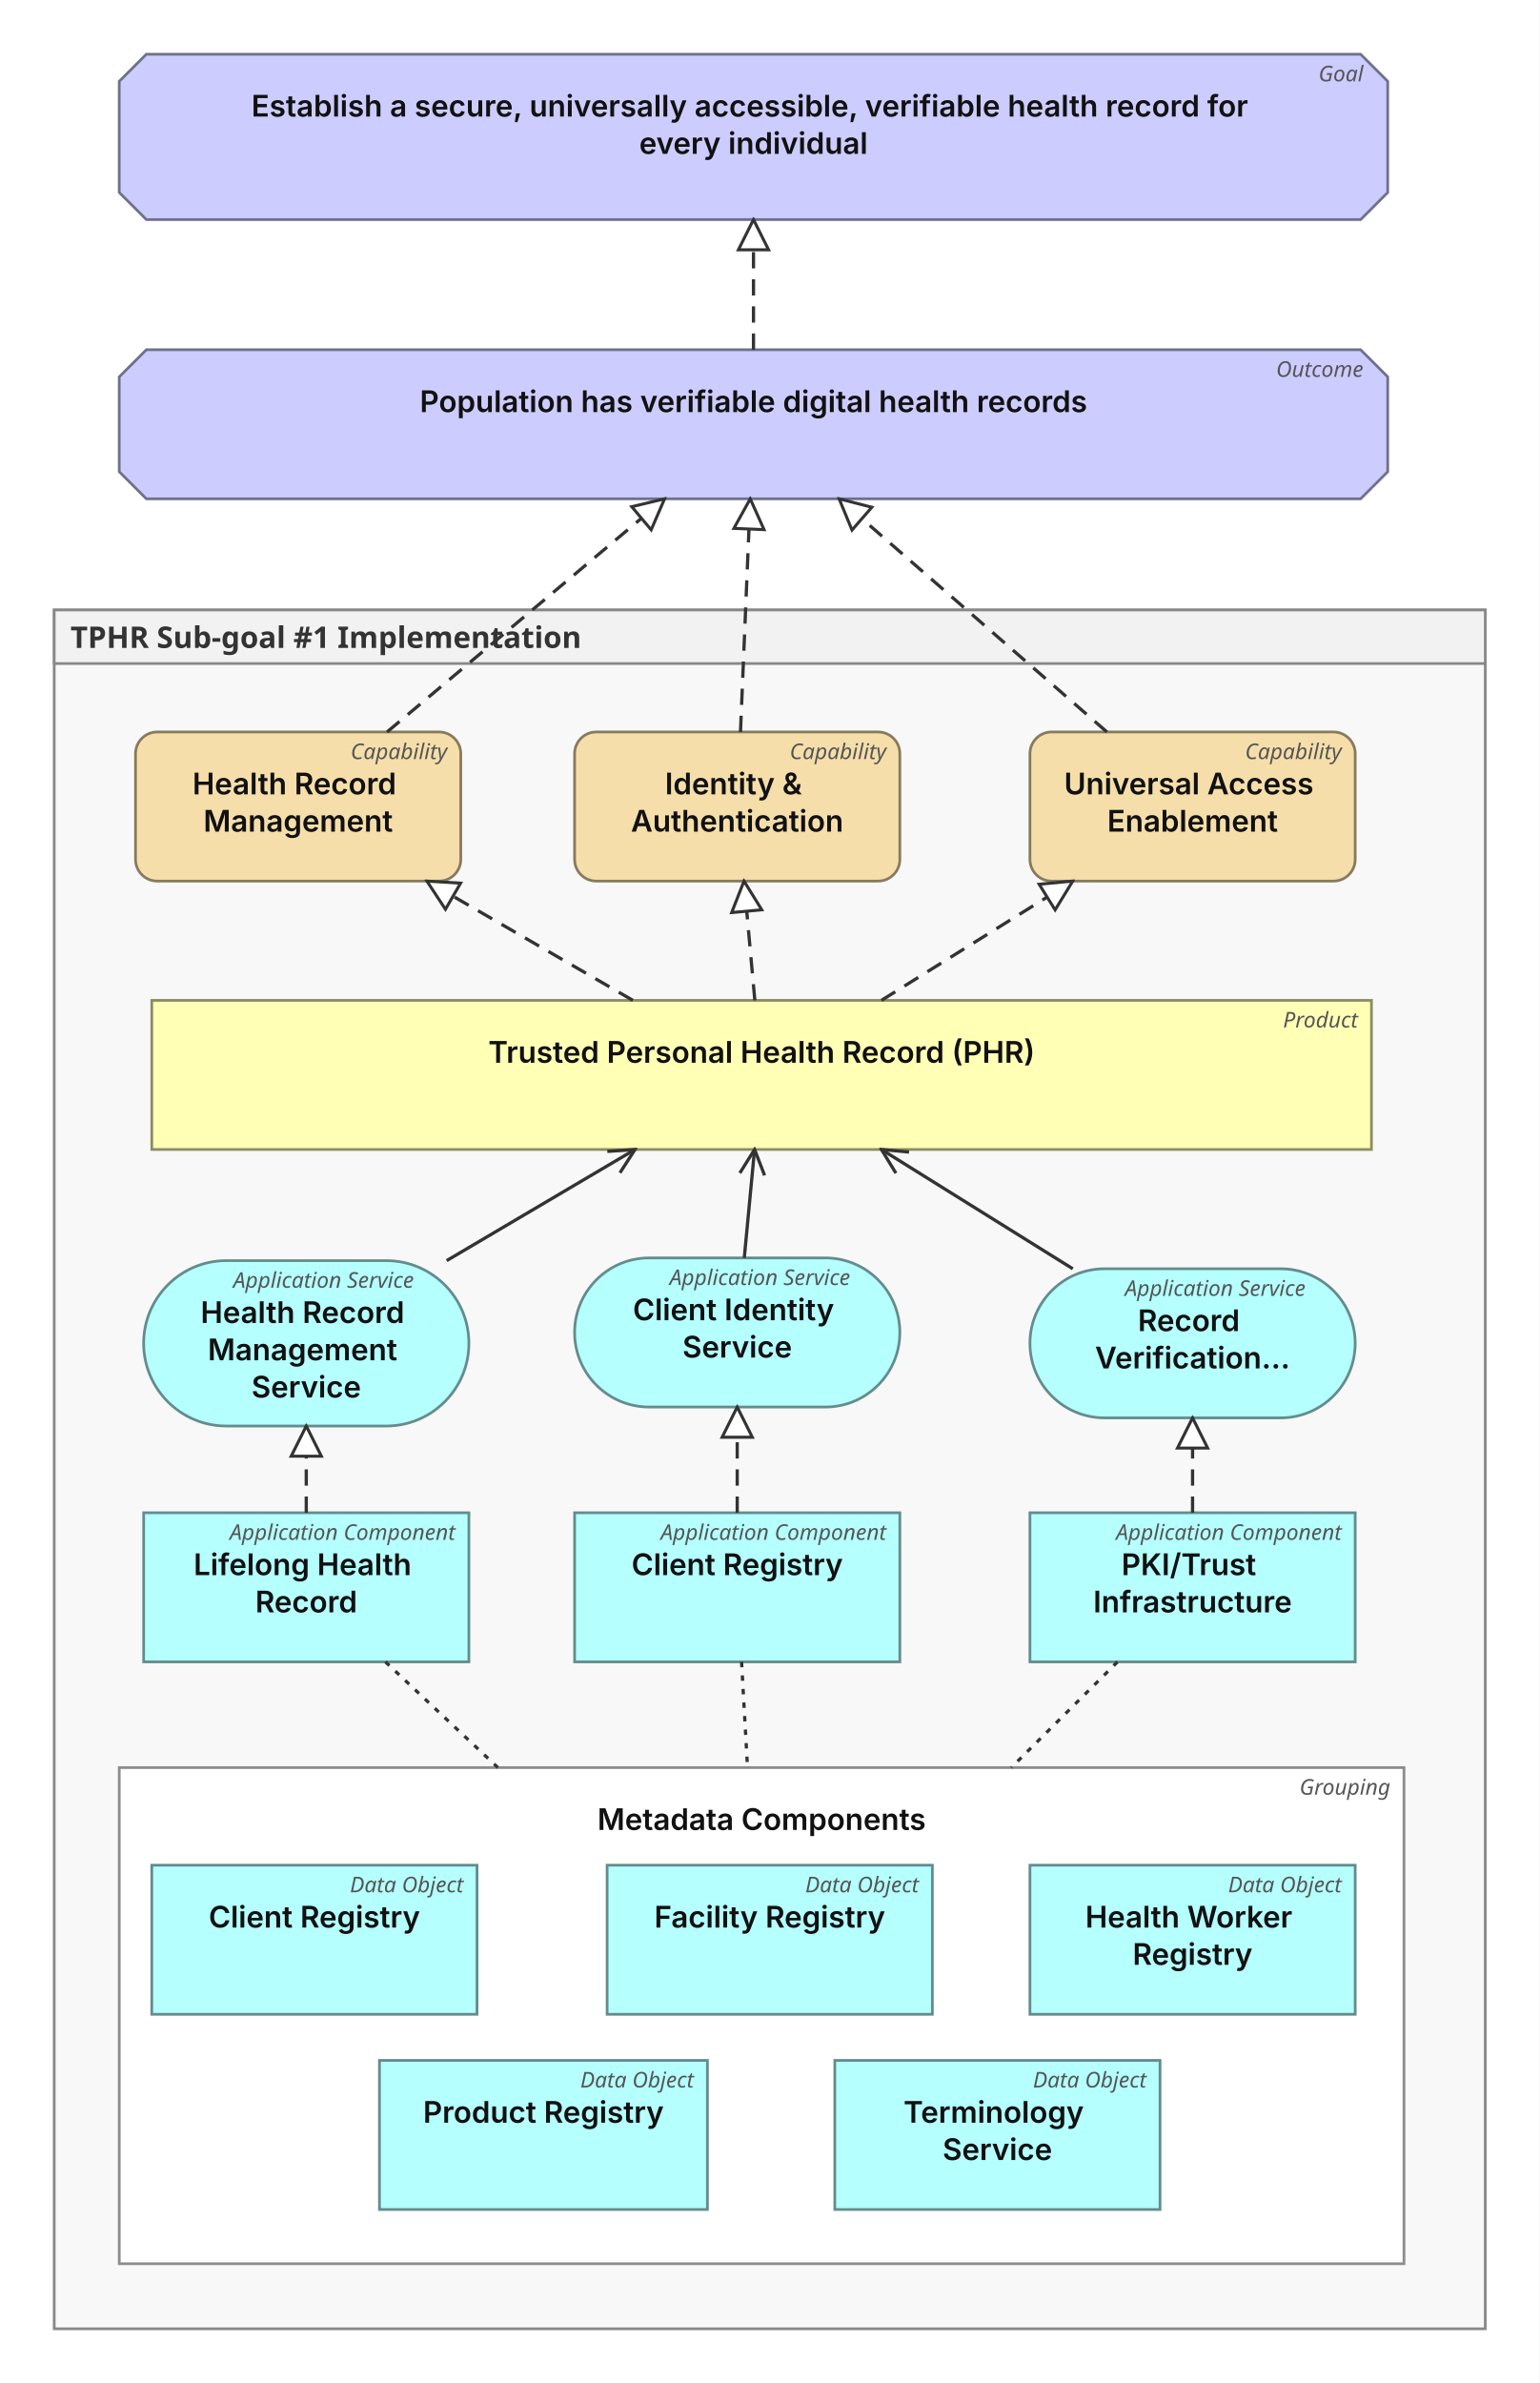
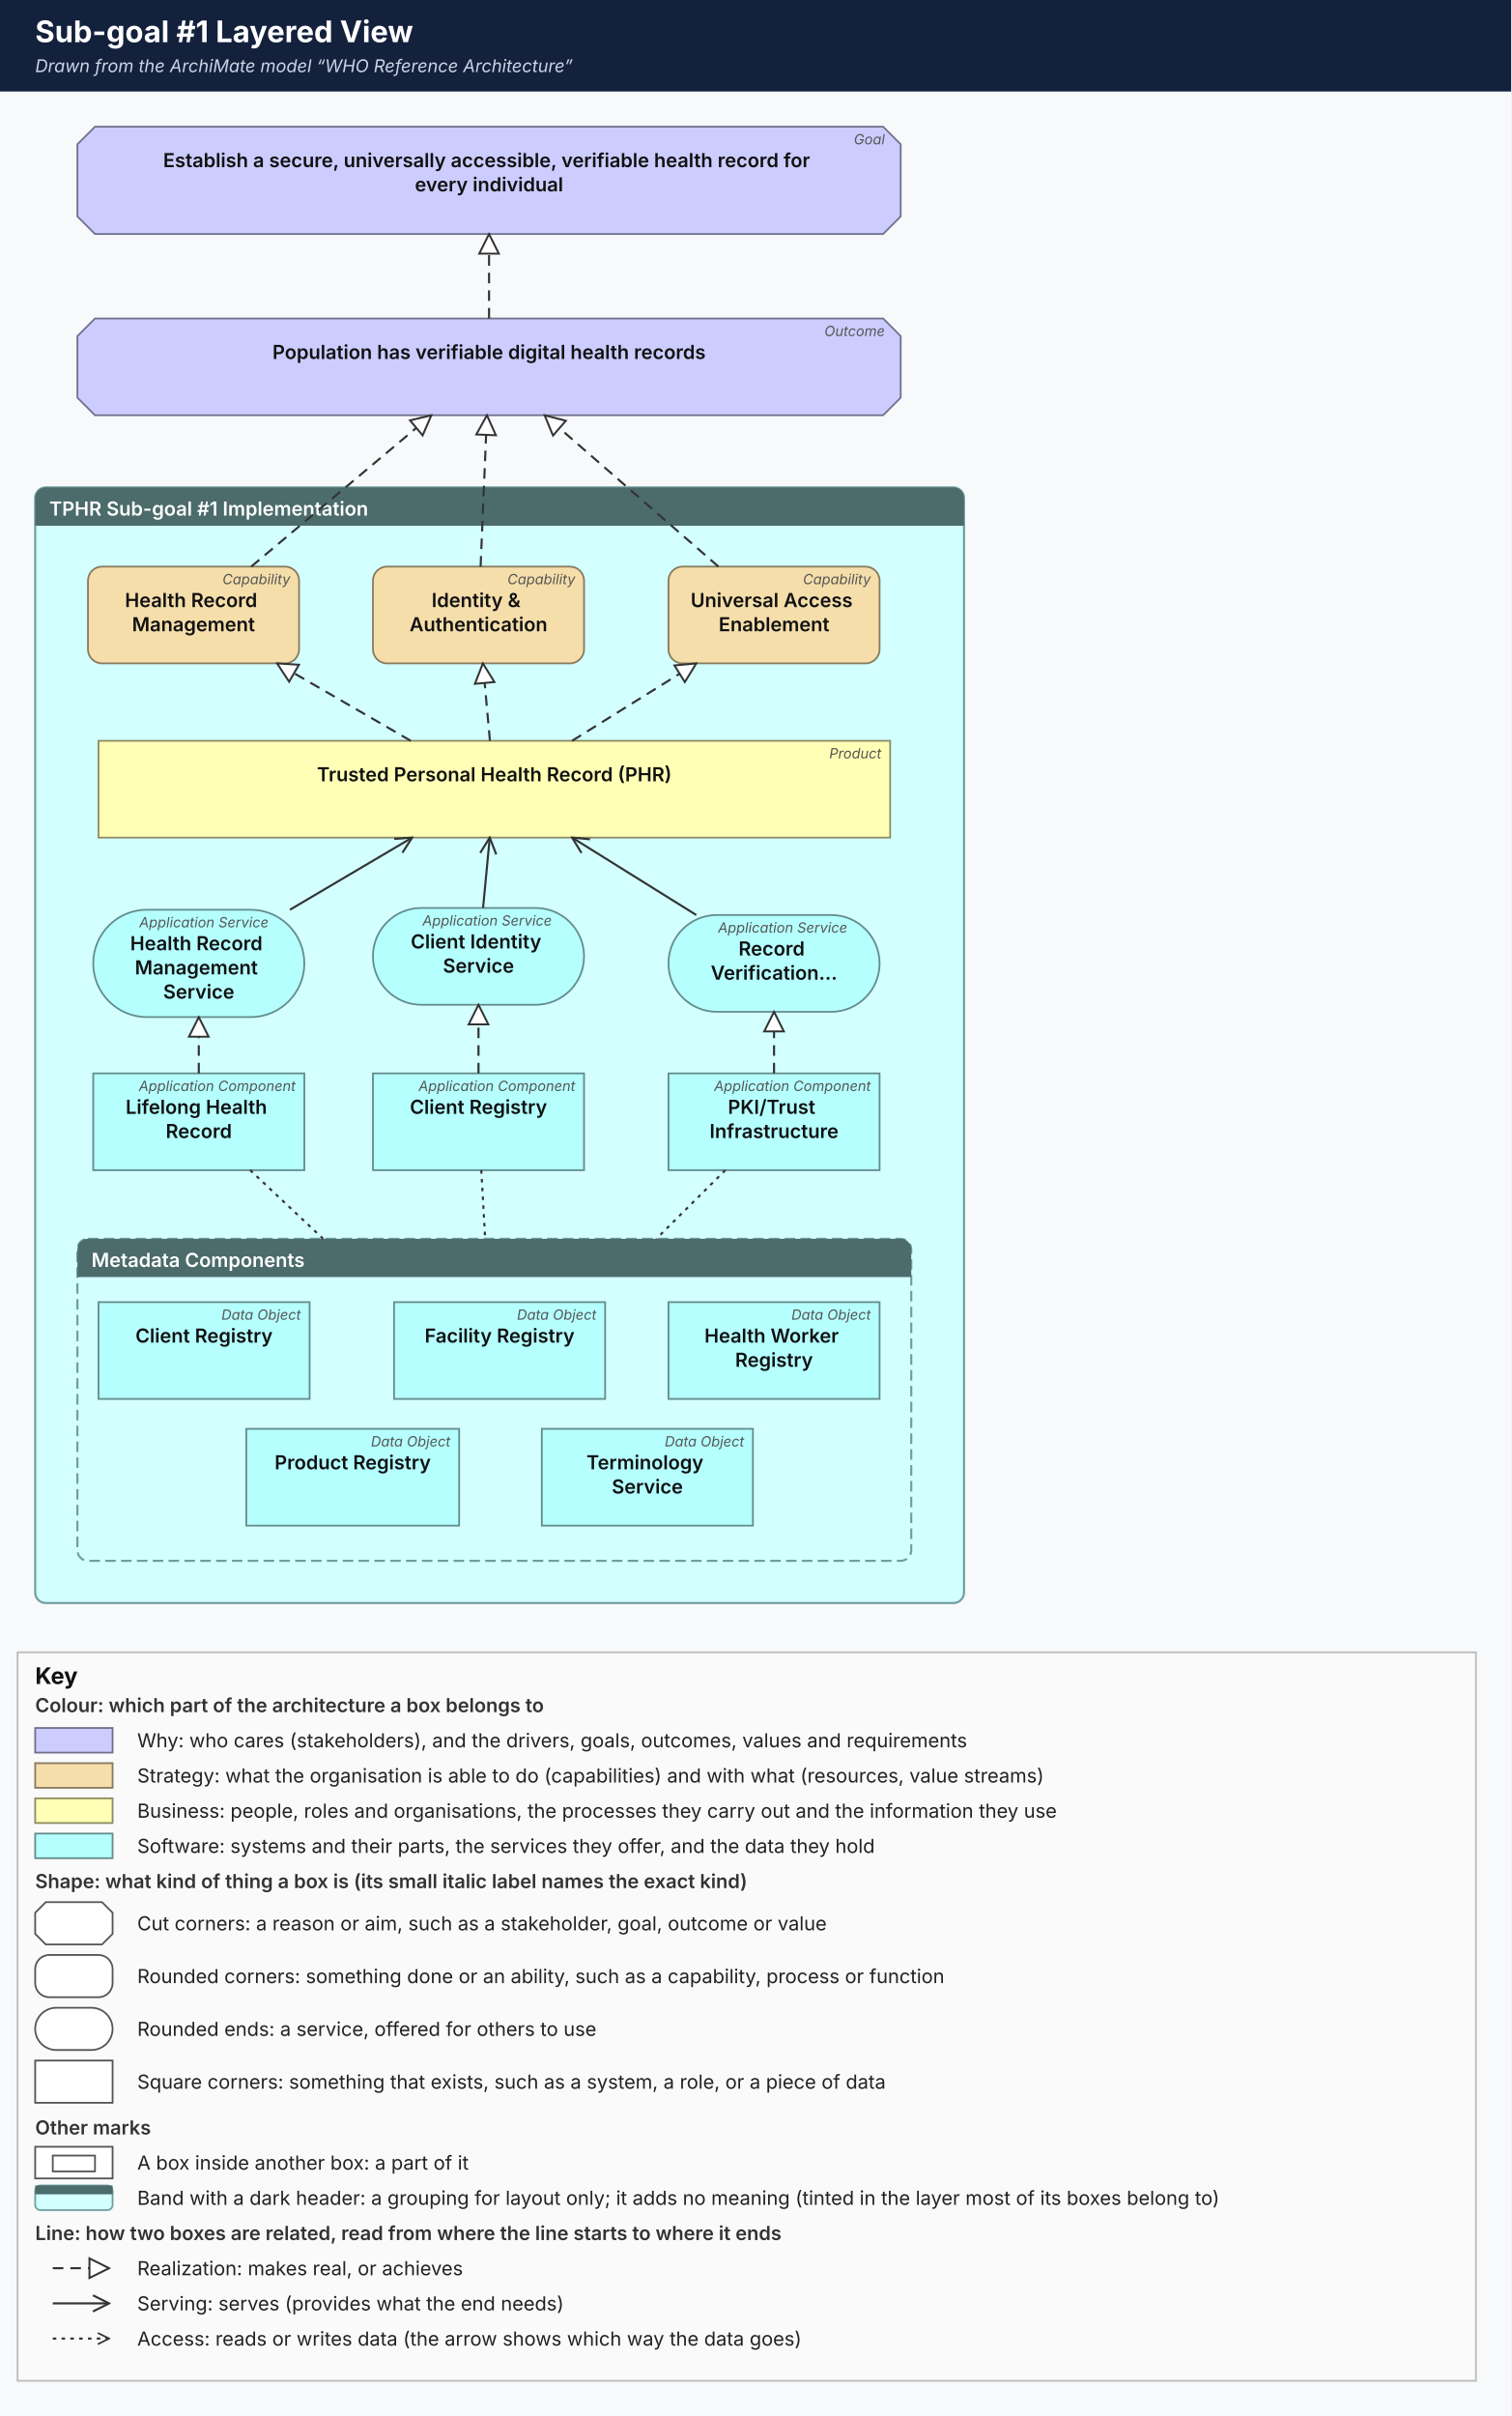
- <svg xmlns="http://www.w3.org/2000/svg" viewBox="14 -8 568 879" width="568" height="879" role="img" aria-labelledby="av-title">
+ <svg xmlns="http://www.w3.org/2000/svg" viewBox="14 -60 859 1373" width="859" height="1373" role="img" aria-labelledby="av-title">
  <style>
- .av-name{font:600 11px system-ui,-apple-system,"Segoe UI",sans-serif;fill:#111}
- .av-type{font:italic 8px system-ui,sans-serif;fill:#555}
- .av-group{font:600 11px system-ui,sans-serif;fill:#333}
- .av-note{font:10px system-ui,sans-serif;fill:#222}
- .av-rel{font:9px system-ui,sans-serif;fill:#333;paint-order:stroke;stroke:#fff;stroke-width:3px}
+ .av-name{font:600 11px Inter, "Segoe UI", system-ui, -apple-system, Helvetica, Arial, sans-serif;fill:#111}
+ .av-type{font:italic 8px Inter, "Segoe UI", system-ui, -apple-system, Helvetica, Arial, sans-serif;fill:#555}
+ .av-group{font:600 11px Inter, "Segoe UI", system-ui, -apple-system, Helvetica, Arial, sans-serif;fill:#333}
+ .av-note{font:10px Inter, "Segoe UI", system-ui, -apple-system, Helvetica, Arial, sans-serif;fill:#222}
+ .av-key{font:11px Inter, "Segoe UI", system-ui, -apple-system, Helvetica, Arial, sans-serif;fill:#222}
+ .av-keyh{font:600 11px Inter, "Segoe UI", system-ui, -apple-system, Helvetica, Arial, sans-serif;fill:#333}
+ .av-keyt{font:700 13px Inter, "Segoe UI", system-ui, -apple-system, Helvetica, Arial, sans-serif;fill:#111}
+ .av-rel{font:9px Inter, "Segoe UI", system-ui, -apple-system, Helvetica, Arial, sans-serif;fill:#333;paint-order:stroke;stroke:#fff;stroke-width:3px}
a:hover rect,a:hover polygon,a:focus rect,a:focus polygon{stroke:#06c;stroke-width:2.5}
</style>
  <defs>
    <marker id="arrow-open" viewBox="0 0 12 12" refX="11" refY="6" markerWidth="11" markerHeight="11" orient="auto-start-reverse" markerUnits="userSpaceOnUse">
      <path d="M1 1 L11 6 L1 11" fill="none" stroke="#333" stroke-width="1.3" />
    </marker>
    <marker id="arrow-filled" viewBox="0 0 12 12" refX="11" refY="6" markerWidth="11" markerHeight="11" orient="auto-start-reverse" markerUnits="userSpaceOnUse">
      <path d="M1 1 L11 6 L1 11 Z" fill="#333" />
    </marker>
    <marker id="arrow-small" viewBox="0 0 10 10" refX="9" refY="5" markerWidth="8" markerHeight="8" orient="auto-start-reverse" markerUnits="userSpaceOnUse">
      <path d="M1 1 L9 5 L1 9" fill="none" stroke="#333" stroke-width="1.2" />
    </marker>
    <marker id="triangle-hollow" viewBox="0 0 14 14" refX="13" refY="7" markerWidth="13" markerHeight="13" orient="auto-start-reverse" markerUnits="userSpaceOnUse">
      <path d="M1 1 L13 7 L1 13 Z" fill="#fff" stroke="#333" stroke-width="1.2" />
    </marker>
    <marker id="diamond-filled" viewBox="0 0 16 10" refX="1" refY="5" markerWidth="16" markerHeight="10" orient="auto-start-reverse" markerUnits="userSpaceOnUse">
      <path d="M1 5 L8 1 L15 5 L8 9 Z" fill="#333" />
    </marker>
    <marker id="diamond-hollow" viewBox="0 0 16 10" refX="1" refY="5" markerWidth="16" markerHeight="10" orient="auto-start-reverse" markerUnits="userSpaceOnUse">
      <path d="M1 5 L8 1 L15 5 L8 9 Z" fill="#fff" stroke="#333" stroke-width="1.2" />
    </marker>
    <marker id="dot" viewBox="0 0 8 8" refX="4" refY="4" markerWidth="7" markerHeight="7" orient="auto" markerUnits="userSpaceOnUse">
      <circle cx="4" cy="4" r="3.2" fill="#333" />
    </marker>
    <pattern id="missing" width="8" height="8" patternUnits="userSpaceOnUse" patternTransform="rotate(45)">
      <rect width="8" height="8" fill="#fff" />
      <line x1="0" y1="0" x2="0" y2="8" stroke="#d33" stroke-width="2" />
    </pattern>
  </defs>
-   <rect x="14" y="-8" width="568" height="879" fill="#fff" />
+   <rect x="14" y="-60" width="859" height="1373" fill="#f8f9fb" />
+   <rect x="14" y="-60" width="859" height="52" fill="#14213d" />
+   <text x="34" y="-36" style="font:700 17px Inter, &quot;Segoe UI&quot;, system-ui, -apple-system, Helvetica, Arial, sans-serif;fill:#fff">Sub-goal #1 Layered View</text>
+   <text x="34" y="-19" style="font:italic 10px Inter, &quot;Segoe UI&quot;, system-ui, -apple-system, Helvetica, Arial, sans-serif;fill:#c9d6e6">Drawn from the ArchiMate model “WHO Reference Architecture”</text>
  <g class="av-g">
-     <rect x="34" y="217" width="528" height="634" fill="#f2f2f2" fill-opacity=".55" stroke="#888" />
-     <rect x="34" y="217" width="528" height="19.75" fill="#f2f2f2" stroke="#888" />
-     <text class="av-group" x="40" y="231">TPHR Sub-goal #1 Implementation</text>
+     <rect x="34" y="217" width="528" height="634" rx="6" fill="#d3ffff" stroke="#709e9e" stroke-width="1.2" />
+     <path d="M34 223 a6 6 0 0 1 6 -6 h516 a6 6 0 0 1 6 6 v15.75 h-528 z" fill="#4c6b6b" />
+     <text class="av-group" x="42" y="233" style="fill:#fff">TPHR Sub-goal #1 Implementation</text>
  </g>
-   <a href="../../../en/dpi-h-ra/archimate/0.2.0-draft.2/elements/id-7503fbe46f4743199001b3347407cd23/" target="_top">
+   <a href="../../../en/dpi-h-ra/archimate/0.2.0-draft.2/elements/client-registry/" target="_top">
    <rect x="226" y="550" width="120" height="55" fill="#b5ffff" stroke="#648c8c" stroke-width="1" />
    <text class="av-type" x="341" y="560" text-anchor="end">Application Component</text>
    <text class="av-name" x="286" y="573" text-anchor="middle">
      <tspan x="286" dy="0">Client Registry</tspan>
    </text>
  </a>
-   <a href="../../../en/dpi-h-ra/archimate/0.2.0-draft.2/elements/id-a566420e84f2429c922aee8dcc1fd021/" target="_top">
+   <a href="../../../en/dpi-h-ra/archimate/0.2.0-draft.2/elements/pki-trust-infrastructure/" target="_top">
    <rect x="394" y="550" width="120" height="55" fill="#b5ffff" stroke="#648c8c" stroke-width="1" />
    <text class="av-type" x="509" y="560" text-anchor="end">Application Component</text>
    <text class="av-name" x="454" y="573" text-anchor="middle">
      <tspan x="454" dy="0">PKI/Trust</tspan>
      <tspan x="454" dy="13.75">Infrastructure</tspan>
    </text>
  </a>
-   <a href="../../../en/dpi-h-ra/archimate/0.2.0-draft.2/elements/id-5abd53676de3458997e2c84890bc4f8b/" target="_top">
-     <rect x="58" y="644" width="474" height="183" fill="#ffffff" stroke="#8c8c8c" stroke-width="1" />
-     <text class="av-type" x="527" y="654" text-anchor="end">Grouping</text>
-     <text class="av-name" x="295" y="667" text-anchor="middle">
-       <tspan x="295" dy="0">Metadata Components</tspan>
-     </text>
-   </a>
-   <a href="../../../en/dpi-h-ra/archimate/0.2.0-draft.2/elements/id-81ffcd4c0fb849489a9e29d863c56fbf/" target="_top">
+   <a href="../../../en/dpi-h-ra/archimate/0.2.0-draft.2/elements/metadata-components-5abd/" target="_top">
+     <rect x="58" y="644" width="474" height="183" rx="6" fill="#d3ffff" stroke="#709e9e" stroke-width="1.2" stroke-dasharray="6 3" />
+     <path d="M58 650 a6 6 0 0 1 6 -6 h462 a6 6 0 0 1 6 6 v15.75 h-474 z" fill="#4c6b6b" />
+     <text class="av-group" x="66" y="660" style="fill:#fff">Metadata Components</text>
+   </a>
+   <a href="../../../en/dpi-h-ra/archimate/0.2.0-draft.2/elements/terminology-service-81ff/" target="_top">
    <rect x="322" y="752" width="120" height="55" fill="#b5ffff" stroke="#648c8c" stroke-width="1" />
    <text class="av-type" x="437" y="762" text-anchor="end">Data Object</text>
    <text class="av-name" x="382" y="775" text-anchor="middle">
      <tspan x="382" dy="0">Terminology</tspan>
      <tspan x="382" dy="13.75">Service</tspan>
    </text>
  </a>
-   <a href="../../../en/dpi-h-ra/archimate/0.2.0-draft.2/elements/id-50b8108b9eff457aa52f959afe53400b/" target="_top">
+   <a href="../../../en/dpi-h-ra/archimate/0.2.0-draft.2/elements/client-registry-50b8/" target="_top">
    <rect x="70" y="680" width="120" height="55" fill="#b5ffff" stroke="#648c8c" stroke-width="1" />
    <text class="av-type" x="185" y="690" text-anchor="end">Data Object</text>
    <text class="av-name" x="130" y="703" text-anchor="middle">
      <tspan x="130" dy="0">Client Registry</tspan>
    </text>
  </a>
-   <a href="../../../en/dpi-h-ra/archimate/0.2.0-draft.2/elements/id-60d2c9e1f10b488f9a579513e530b934/" target="_top">
+   <a href="../../../en/dpi-h-ra/archimate/0.2.0-draft.2/elements/facility-registry/" target="_top">
    <rect x="238" y="680" width="120" height="55" fill="#b5ffff" stroke="#648c8c" stroke-width="1" />
    <text class="av-type" x="353" y="690" text-anchor="end">Data Object</text>
    <text class="av-name" x="298" y="703" text-anchor="middle">
      <tspan x="298" dy="0">Facility Registry</tspan>
    </text>
  </a>
-   <a href="../../../en/dpi-h-ra/archimate/0.2.0-draft.2/elements/id-716fcfc68efb4aafa35b80fe4bd608e5/" target="_top">
+   <a href="../../../en/dpi-h-ra/archimate/0.2.0-draft.2/elements/product-registry/" target="_top">
    <rect x="154" y="752" width="121" height="55" fill="#b5ffff" stroke="#648c8c" stroke-width="1" />
    <text class="av-type" x="270" y="762" text-anchor="end">Data Object</text>
    <text class="av-name" x="214.5" y="775" text-anchor="middle">
      <tspan x="214.5" dy="0">Product Registry</tspan>
    </text>
  </a>
-   <a href="../../../en/dpi-h-ra/archimate/0.2.0-draft.2/elements/id-8a1b7256b3204a9aafef87c0db340987/" target="_top">
+   <a href="../../../en/dpi-h-ra/archimate/0.2.0-draft.2/elements/health-worker-registry/" target="_top">
    <rect x="394" y="680" width="120" height="55" fill="#b5ffff" stroke="#648c8c" stroke-width="1" />
    <text class="av-type" x="509" y="690" text-anchor="end">Data Object</text>
    <text class="av-name" x="454" y="703" text-anchor="middle">
      <tspan x="454" dy="0">Health Worker</tspan>
      <tspan x="454" dy="13.75">Registry</tspan>
    </text>
  </a>
-   <a href="../../../en/dpi-h-ra/archimate/0.2.0-draft.2/elements/id-0aeb8ff270284909a23d83676db70ada/" target="_top">
+   <a href="../../../en/dpi-h-ra/archimate/0.2.0-draft.2/elements/lifelong-health-record/" target="_top">
    <rect x="67" y="550" width="120" height="55" fill="#b5ffff" stroke="#648c8c" stroke-width="1" />
    <text class="av-type" x="182" y="560" text-anchor="end">Application Component</text>
    <text class="av-name" x="127" y="573" text-anchor="middle">
      <tspan x="127" dy="0">Lifelong Health</tspan>
      <tspan x="127" dy="13.75">Record</tspan>
    </text>
  </a>
-   <a href="../../../en/dpi-h-ra/archimate/0.2.0-draft.2/elements/id-b84d3bdc57594dcdb465b013887da7c6/" target="_top">
+   <a href="../../../en/dpi-h-ra/archimate/0.2.0-draft.2/elements/trusted-personal-health-record-phr/" target="_top">
    <rect x="70" y="361" width="450" height="55" fill="#ffffb5" stroke="#8c8c64" stroke-width="1" />
    <text class="av-type" x="515" y="371" text-anchor="end">Product</text>
    <text class="av-name" x="295" y="384" text-anchor="middle">
      <tspan x="295" dy="0">Trusted Personal Health Record (PHR)</tspan>
    </text>
  </a>
-   <a href="../../../en/dpi-h-ra/archimate/0.2.0-draft.2/elements/id-c67a1644ecd14ec3bfa987f80db620bd/" target="_top">
+   <a href="../../../en/dpi-h-ra/archimate/0.2.0-draft.2/elements/health-record-management-service/" target="_top">
    <rect x="67" y="457" width="120" height="61" rx="30.5" fill="#b5ffff" stroke="#648c8c" stroke-width="1" />
    <text class="av-type" x="166.667" y="467" text-anchor="end">Application Service</text>
    <text class="av-name" x="127" y="480" text-anchor="middle">
      <tspan x="127" dy="0">Health Record</tspan>
      <tspan x="127" dy="13.75">Management</tspan>
      <tspan x="127" dy="13.75">Service</tspan>
    </text>
  </a>
-   <a href="../../../en/dpi-h-ra/archimate/0.2.0-draft.2/elements/id-17660d63e614413d8ea5e4076ea32a07/" target="_top">
+   <a href="../../../en/dpi-h-ra/archimate/0.2.0-draft.2/elements/record-verification-service/" target="_top">
    <rect x="394" y="460" width="120" height="55" rx="27.5" fill="#b5ffff" stroke="#648c8c" stroke-width="1" />
    <text class="av-type" x="495.667" y="470" text-anchor="end">Application Service</text>
    <text class="av-name" x="454" y="483" text-anchor="middle">
      <tspan x="454" dy="0">Record</tspan>
      <tspan x="454" dy="13.75">Verification…</tspan>
    </text>
  </a>
-   <a href="../../../en/dpi-h-ra/archimate/0.2.0-draft.2/elements/id-d10451f599a54a81a39fec06beaf17ca/" target="_top">
+   <a href="../../../en/dpi-h-ra/archimate/0.2.0-draft.2/elements/client-identity-service/" target="_top">
    <rect x="226" y="456" width="120" height="55" rx="27.5" fill="#b5ffff" stroke="#648c8c" stroke-width="1" />
    <text class="av-type" x="327.667" y="466" text-anchor="end">Application Service</text>
    <text class="av-name" x="286" y="479" text-anchor="middle">
      <tspan x="286" dy="0">Client Identity</tspan>
      <tspan x="286" dy="13.75">Service</tspan>
    </text>
  </a>
-   <a href="../../../en/dpi-h-ra/archimate/0.2.0-draft.2/elements/id-5835e70371f14171a8c271e71854ec13/" target="_top">
+   <a href="../../../en/dpi-h-ra/archimate/0.2.0-draft.2/elements/health-record-management-5835/" target="_top">
    <rect x="64" y="262" width="120" height="55" rx="8" fill="#f5deaa" stroke="#877a5e" stroke-width="1" />
    <text class="av-type" x="179" y="272" text-anchor="end">Capability</text>
    <text class="av-name" x="124" y="285" text-anchor="middle">
      <tspan x="124" dy="0">Health Record</tspan>
      <tspan x="124" dy="13.75">Management</tspan>
    </text>
  </a>
-   <a href="../../../en/dpi-h-ra/archimate/0.2.0-draft.2/elements/id-ece1b068437a49cebde07a619f5cb287/" target="_top">
+   <a href="../../../en/dpi-h-ra/archimate/0.2.0-draft.2/elements/identity-authentication-ece1/" target="_top">
    <rect x="226" y="262" width="120" height="55" rx="8" fill="#f5deaa" stroke="#877a5e" stroke-width="1" />
    <text class="av-type" x="341" y="272" text-anchor="end">Capability</text>
    <text class="av-name" x="286" y="285" text-anchor="middle">
      <tspan x="286" dy="0">Identity &amp;</tspan>
      <tspan x="286" dy="13.75">Authentication</tspan>
    </text>
  </a>
-   <a href="../../../en/dpi-h-ra/archimate/0.2.0-draft.2/elements/id-d1c0816c78d341188d318076d5446528/" target="_top">
+   <a href="../../../en/dpi-h-ra/archimate/0.2.0-draft.2/elements/universal-access-enablement-d1c0/" target="_top">
    <rect x="394" y="262" width="120" height="55" rx="8" fill="#f5deaa" stroke="#877a5e" stroke-width="1" />
    <text class="av-type" x="509" y="272" text-anchor="end">Capability</text>
    <text class="av-name" x="454" y="285" text-anchor="middle">
      <tspan x="454" dy="0">Universal Access</tspan>
      <tspan x="454" dy="13.75">Enablement</tspan>
    </text>
  </a>
-   <a href="../../../en/dpi-h-ra/archimate/0.2.0-draft.2/elements/id-edcafa087b5e4f8aaa58ee3f9d0dcadd/" target="_top">
+   <a href="../../../en/dpi-h-ra/archimate/0.2.0-draft.2/elements/population-has-verifiable-digital-health-records/" target="_top">
    <polygon points="68,121 516,121 526,131 526,166 516,176 68,176 58,166 58,131" fill="#ccccff" stroke="#70708c" stroke-width="1" />
    <text class="av-type" x="517" y="131" text-anchor="end">Outcome</text>
    <text class="av-name" x="292" y="144" text-anchor="middle">
      <tspan x="292" dy="0">Population has verifiable digital health records</tspan>
    </text>
  </a>
-   <a href="../../../en/dpi-h-ra/archimate/0.2.0-draft.2/elements/id-cccee06a16fc47f8836e00914d6d739b/" target="_top">
+   <a href="../../../en/dpi-h-ra/archimate/0.2.0-draft.2/elements/establish-a-secure-universally-accessible-verifiable-health/" target="_top">
    <polygon points="68,12 516,12 526,22 526,63 516,73 68,73 58,63 58,22" fill="#ccccff" stroke="#70708c" stroke-width="1" />
    <text class="av-type" x="517" y="22" text-anchor="end">Goal</text>
    <text class="av-name" x="292" y="35" text-anchor="middle">
      <tspan x="292" dy="0">Establish a secure, universally accessible, verifiable health record for</tspan>
      <tspan x="292" dy="13.75">every individual</tspan>
    </text>
  </a>
  <a href="../../../en/dpi-h-ra/archimate/0.2.0-draft.2/relationships/id-41d23e9f40c54366b7f50defc1144b6e/" target="_top">
    <path d="M287.6 605 L289.8 644" fill="none" stroke="#333" stroke-width="1.2" stroke-dasharray="2 3" />
    <path d="M287.6 605 L289.8 644" fill="none" stroke="transparent" stroke-width="8" />
  </a>
  <a href="../../../en/dpi-h-ra/archimate/0.2.0-draft.2/relationships/id-0a1eff76abd34eedb5b20c3e0287b0cc/" target="_top">
    <path d="M286 550 L286 511" fill="none" stroke="#333" stroke-width="1.2" stroke-dasharray="6 4" marker-end="url(#triangle-hollow)" />
    <path d="M286 550 L286 511" fill="none" stroke="transparent" stroke-width="8" />
  </a>
  <a href="../../../en/dpi-h-ra/archimate/0.2.0-draft.2/relationships/id-502c6b872f54492a9e0cc6d8d2b7a3d3/" target="_top">
    <path d="M426.3 605 L387.1 644" fill="none" stroke="#333" stroke-width="1.2" stroke-dasharray="2 3" />
    <path d="M426.3 605 L387.1 644" fill="none" stroke="transparent" stroke-width="8" />
  </a>
  <a href="../../../en/dpi-h-ra/archimate/0.2.0-draft.2/relationships/id-790c8155de02407da971d4370d3486cf/" target="_top">
    <path d="M454 550 L454 515" fill="none" stroke="#333" stroke-width="1.2" stroke-dasharray="6 4" marker-end="url(#triangle-hollow)" />
    <path d="M454 550 L454 515" fill="none" stroke="transparent" stroke-width="8" />
  </a>
  <a href="../../../en/dpi-h-ra/archimate/0.2.0-draft.2/relationships/id-92cc07d723e6417c8cc0128f93e858ba/" target="_top">
    <path d="M156.2 605 L197.7 644" fill="none" stroke="#333" stroke-width="1.2" stroke-dasharray="2 3" />
    <path d="M156.2 605 L197.7 644" fill="none" stroke="transparent" stroke-width="8" />
  </a>
  <a href="../../../en/dpi-h-ra/archimate/0.2.0-draft.2/relationships/id-a6e76557518144559f4a99085d0f0603/" target="_top">
    <path d="M127 550 L127 518" fill="none" stroke="#333" stroke-width="1.2" stroke-dasharray="6 4" marker-end="url(#triangle-hollow)" />
    <path d="M127 550 L127 518" fill="none" stroke="transparent" stroke-width="8" />
  </a>
  <a href="../../../en/dpi-h-ra/archimate/0.2.0-draft.2/relationships/id-5d02f05eea4d4aeb8474548be712e528/" target="_top">
    <path d="M247.5 361 L171.5 317" fill="none" stroke="#333" stroke-width="1.2" stroke-dasharray="6 4" marker-end="url(#triangle-hollow)" />
    <path d="M247.5 361 L171.5 317" fill="none" stroke="transparent" stroke-width="8" />
  </a>
  <a href="../../../en/dpi-h-ra/archimate/0.2.0-draft.2/relationships/id-fc39d594213d4c569a6dd73c271096da/" target="_top">
    <path d="M339.2 361 L409.8 317" fill="none" stroke="#333" stroke-width="1.2" stroke-dasharray="6 4" marker-end="url(#triangle-hollow)" />
    <path d="M339.2 361 L409.8 317" fill="none" stroke="transparent" stroke-width="8" />
  </a>
  <a href="../../../en/dpi-h-ra/archimate/0.2.0-draft.2/relationships/id-a947021aa2014b24ad9518f7b3fdcbc1/" target="_top">
    <path d="M292.5 361 L288.5 317" fill="none" stroke="#333" stroke-width="1.2" stroke-dasharray="6 4" marker-end="url(#triangle-hollow)" />
    <path d="M292.5 361 L288.5 317" fill="none" stroke="transparent" stroke-width="8" />
  </a>
  <a href="../../../en/dpi-h-ra/archimate/0.2.0-draft.2/relationships/id-998fbce24b5445869338cf508c0e4410/" target="_top">
    <path d="M178.8 457 L248.3 416" fill="none" stroke="#333" stroke-width="1.2" marker-end="url(#arrow-open)" />
    <path d="M178.8 457 L248.3 416" fill="none" stroke="transparent" stroke-width="8" />
  </a>
  <a href="../../../en/dpi-h-ra/archimate/0.2.0-draft.2/relationships/id-91505eb13b6a49228016a36076e6a7b8/" target="_top">
    <path d="M409.8 460 L339.2 416" fill="none" stroke="#333" stroke-width="1.2" marker-end="url(#arrow-open)" />
    <path d="M409.8 460 L339.2 416" fill="none" stroke="transparent" stroke-width="8" />
  </a>
  <a href="../../../en/dpi-h-ra/archimate/0.2.0-draft.2/relationships/id-17f01aa1e5b54963a78f00d00d7506f0/" target="_top">
    <path d="M288.6 456 L292.4 416" fill="none" stroke="#333" stroke-width="1.2" marker-end="url(#arrow-open)" />
    <path d="M288.6 456 L292.4 416" fill="none" stroke="transparent" stroke-width="8" />
  </a>
  <a href="../../../en/dpi-h-ra/archimate/0.2.0-draft.2/relationships/id-43ee6d8b4d3c427181884edf884c091a/" target="_top">
    <path d="M156.8 262 L259.2 176" fill="none" stroke="#333" stroke-width="1.2" stroke-dasharray="6 4" marker-end="url(#triangle-hollow)" />
    <path d="M156.8 262 L259.2 176" fill="none" stroke="transparent" stroke-width="8" />
  </a>
  <a href="../../../en/dpi-h-ra/archimate/0.2.0-draft.2/relationships/id-dc17e797ab384ed0be7f44c9249e815e/" target="_top">
    <path d="M287.2 262 L290.8 176" fill="none" stroke="#333" stroke-width="1.2" stroke-dasharray="6 4" marker-end="url(#triangle-hollow)" />
    <path d="M287.2 262 L290.8 176" fill="none" stroke="transparent" stroke-width="8" />
  </a>
  <a href="../../../en/dpi-h-ra/archimate/0.2.0-draft.2/relationships/id-c88f3931903140a6adfb9897493d3dd2/" target="_top">
    <path d="M422.4 262 L323.6 176" fill="none" stroke="#333" stroke-width="1.2" stroke-dasharray="6 4" marker-end="url(#triangle-hollow)" />
    <path d="M422.4 262 L323.6 176" fill="none" stroke="transparent" stroke-width="8" />
  </a>
  <a href="../../../en/dpi-h-ra/archimate/0.2.0-draft.2/relationships/id-c9010713cc2f41d3b98deeee64794922/" target="_top">
    <path d="M292 121 L292 73" fill="none" stroke="#333" stroke-width="1.2" stroke-dasharray="6 4" marker-end="url(#triangle-hollow)" />
    <path d="M292 121 L292 73" fill="none" stroke="transparent" stroke-width="8" />
  </a>
+   <g class="av-legend">
+     <rect x="24" y="879" width="829" height="414" fill="#fafafa" stroke="#bbb" />
+     <text class="av-keyt" x="34" y="897">Key</text>
+     <text class="av-keyh" x="34" y="913">Colour: which part of the architecture a box belongs to</text>
+     <rect x="34" y="922" width="44" height="14" fill="#ccccff" stroke="#70708c" />
+     <text class="av-key" x="92" y="933">Why: who cares (stakeholders), and the drivers, goals, outcomes, values and requirements</text>
+     <rect x="34" y="942" width="44" height="14" fill="#f5deaa" stroke="#877a5e" />
+     <text class="av-key" x="92" y="953">Strategy: what the organisation is able to do (capabilities) and with what (resources, value streams)</text>
+     <rect x="34" y="962" width="44" height="14" fill="#ffffb5" stroke="#8c8c64" />
+     <text class="av-key" x="92" y="973">Business: people, roles and organisations, the processes they carry out and the information they use</text>
+     <rect x="34" y="982" width="44" height="14" fill="#b5ffff" stroke="#648c8c" />
+     <text class="av-key" x="92" y="993">Software: systems and their parts, the services they offer, and the data they hold</text>
+     <text class="av-keyh" x="34" y="1013">Shape: what kind of thing a box is (its small italic label names the exact kind)</text>
+     <polygon points="40,1021 72,1021 78,1027 78,1039 72,1045 40,1045 34,1039 34,1027" fill="#fff" stroke="#555" />
+     <text class="av-key" x="92" y="1037">Cut corners: a reason or aim, such as a stakeholder, goal, outcome or value</text>
+     <rect x="34" y="1051" width="44" height="24" rx="8" fill="#fff" stroke="#555" />
+     <text class="av-key" x="92" y="1067">Rounded corners: something done or an ability, such as a capability, process or function</text>
+     <rect x="34" y="1081" width="44" height="24" rx="12" fill="#fff" stroke="#555" />
+     <text class="av-key" x="92" y="1097">Rounded ends: a service, offered for others to use</text>
+     <rect x="34" y="1111" width="44" height="24" fill="#fff" stroke="#555" />
+     <text class="av-key" x="92" y="1127">Square corners: something that exists, such as a system, a role, or a piece of data</text>
+     <text class="av-keyh" x="34" y="1153">Other marks</text>
+     <rect x="34" y="1160" width="44" height="18" fill="#fff" stroke="#555" />
+     <rect x="44" y="1165" width="24" height="9" fill="#fff" stroke="#555" />
+     <text class="av-key" x="92" y="1173">A box inside another box: a part of it</text>
+     <rect x="34" y="1182" width="44" height="14" rx="3" fill="#d3ffff" stroke="#709e9e" />
+     <rect x="34" y="1182" width="44" height="5" fill="#4c6b6b" />
+     <text class="av-key" x="92" y="1193">Band with a dark header: a grouping for layout only; it adds no meaning (tinted in the layer most of its boxes belong to)</text>
+     <text class="av-keyh" x="34" y="1213">Line: how two boxes are related, read from where the line starts to where it ends</text>
+     <path d="M44 1229 L76 1229" fill="none" stroke="#333" stroke-width="1.2" stroke-dasharray="6 4" marker-end="url(#triangle-hollow)" />
+     <text class="av-key" x="92" y="1233">Realization: makes real, or achieves</text>
+     <path d="M44 1249 L76 1249" fill="none" stroke="#333" stroke-width="1.2" marker-end="url(#arrow-open)" />
+     <text class="av-key" x="92" y="1253">Serving: serves (provides what the end needs)</text>
+     <path d="M44 1269 L76 1269" fill="none" stroke="#333" stroke-width="1.2" stroke-dasharray="2 3" marker-end="url(#arrow-small)" />
+     <text class="av-key" x="92" y="1273">Access: reads or writes data (the arrow shows which way the data goes)</text>
+   </g>
</svg>
